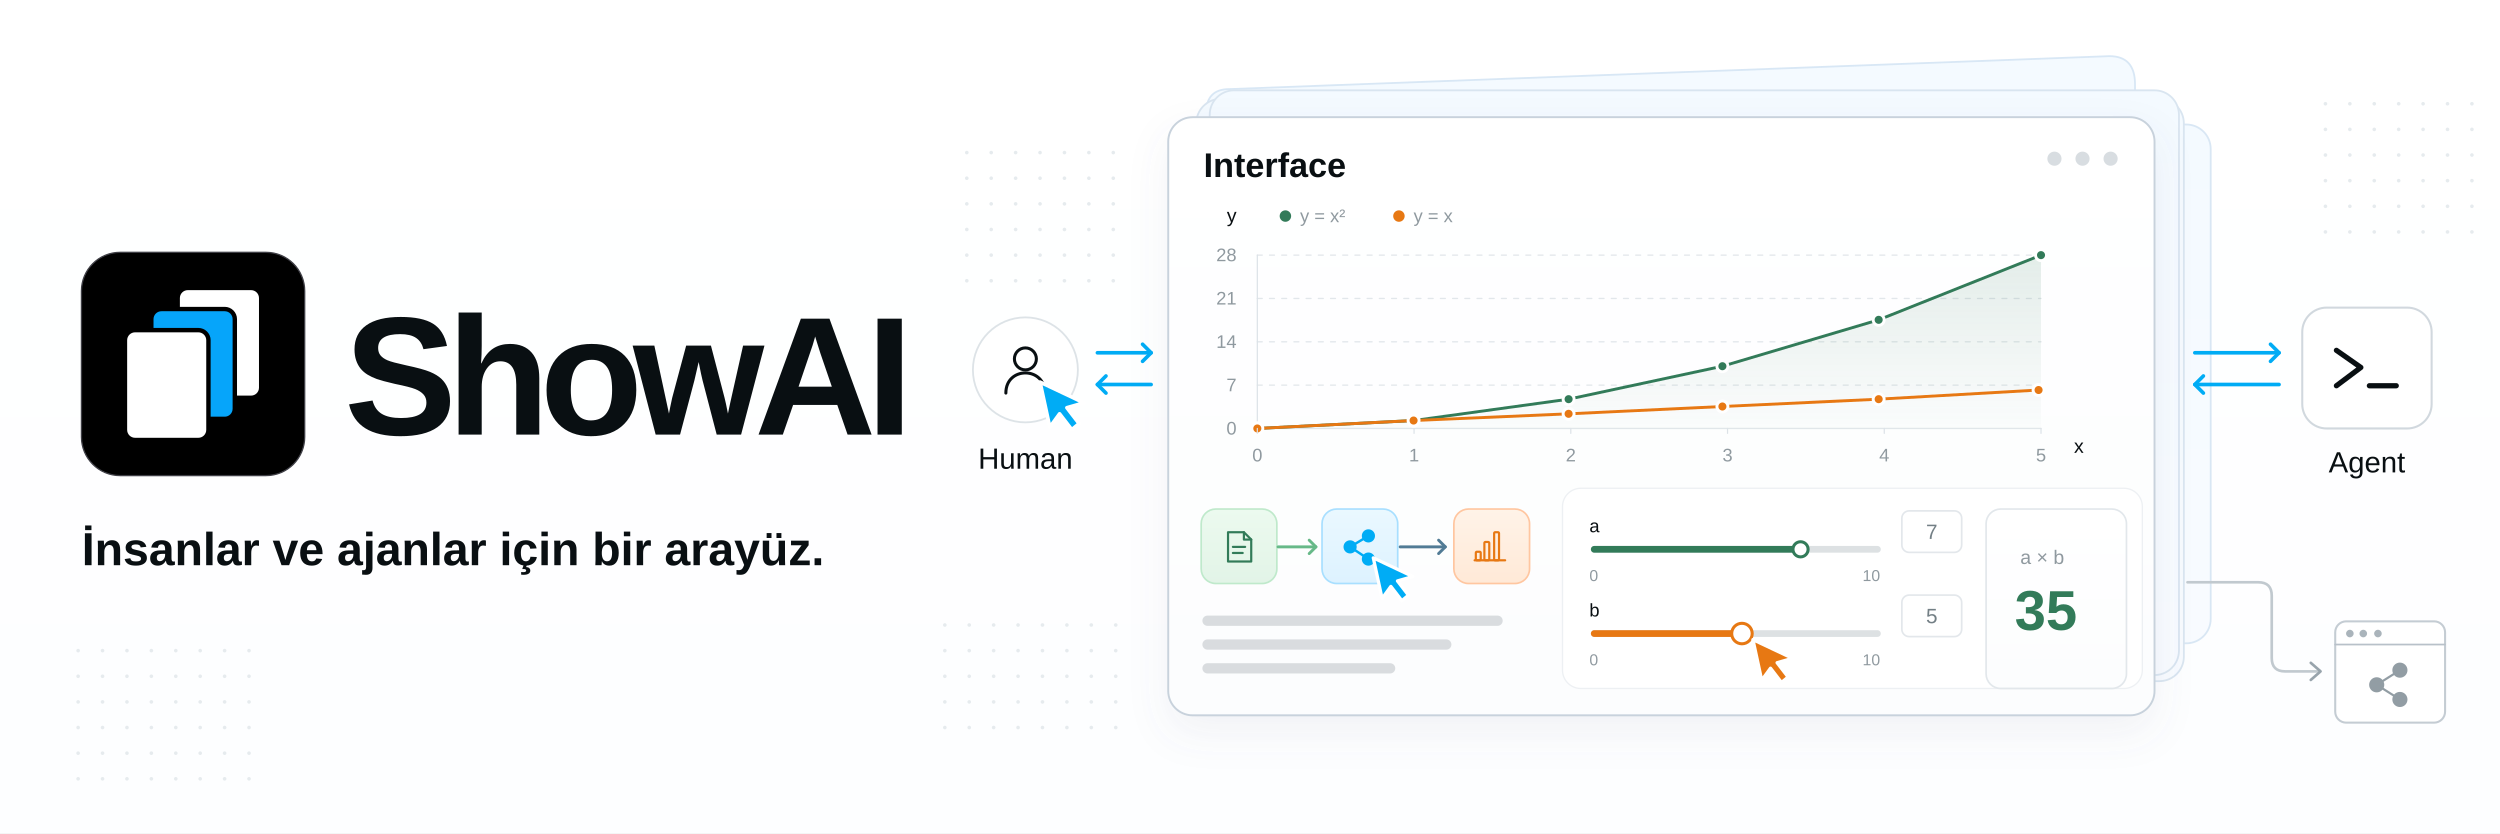
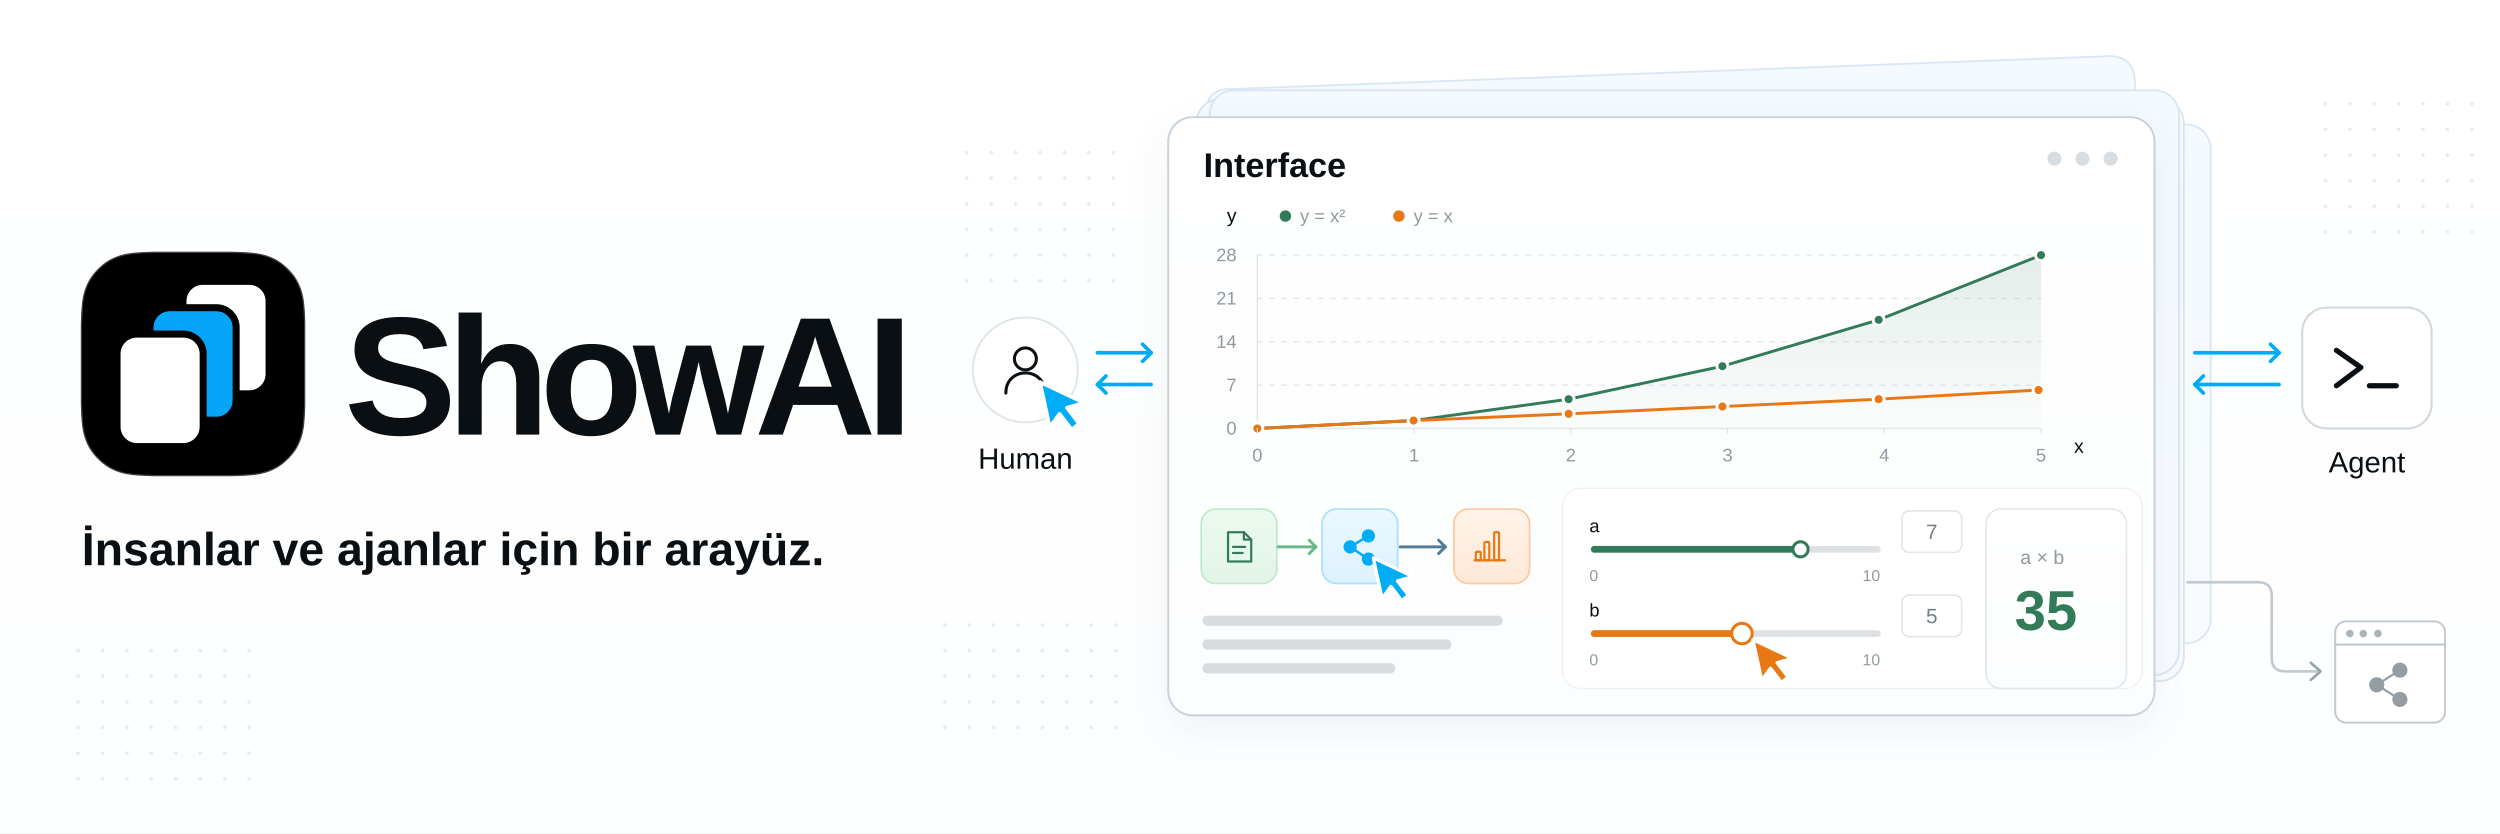
<svg xmlns="http://www.w3.org/2000/svg" width="2172" height="724" viewBox="0 0 2172 724" role="img" aria-labelledby="title description" lang="tr" xml:lang="tr">
  <defs>
    <linearGradient id="page-fill" x1="0%" y1="0%" x2="0%" y2="100%">
      <stop offset="0" stop-color="#FFFFFF" stop-opacity="1" />
      <stop offset="1" stop-color="#FDFEFF" stop-opacity="1" />
    </linearGradient>
    <linearGradient id="panel-fill" x1="0%" y1="0%" x2="0%" y2="100%">
      <stop offset="0" stop-color="#FFFFFF" stop-opacity="1" />
      <stop offset="1" stop-color="#FCFDFE" stop-opacity="1" />
    </linearGradient>
    <linearGradient id="rear-fill" x1="0%" y1="0%" x2="0%" y2="100%">
      <stop offset="0" stop-color="#F4FAFF" stop-opacity="1" />
      <stop offset="1" stop-color="#F8FBFF" stop-opacity="1" />
    </linearGradient>
    <linearGradient id="chart-fill" x1="0%" y1="0%" x2="0%" y2="100%">
      <stop offset="0" stop-color="#327B59" stop-opacity="0.13" />
      <stop offset="1" stop-color="#327B59" stop-opacity="0.015" />
    </linearGradient>
    <linearGradient id="green-tile" x1="0%" y1="0%" x2="0%" y2="100%">
      <stop offset="0" stop-color="#ECFAEF" stop-opacity="1" />
      <stop offset="1" stop-color="#E2F4E7" stop-opacity="1" />
    </linearGradient>
    <linearGradient id="blue-tile" x1="0%" y1="0%" x2="0%" y2="100%">
      <stop offset="0" stop-color="#EAF8FF" stop-opacity="1" />
      <stop offset="1" stop-color="#DDF2FF" stop-opacity="1" />
    </linearGradient>
    <linearGradient id="orange-tile" x1="0%" y1="0%" x2="0%" y2="100%">
      <stop offset="0" stop-color="#FFF3E8" stop-opacity="1" />
      <stop offset="1" stop-color="#FFE9D7" stop-opacity="1" />
    </linearGradient>
    <filter id="panel-shadow" x="-10%" y="-10%" width="125%" height="135%">
      <feDropShadow dx="0" dy="14" stdDeviation="16" flood-color="#66798A" flood-opacity="0.08" />
    </filter>
  </defs>
  <g id="banner" transform="scale(1.060547)">
    <rect x="0" y="0" width="2048" height="682.667" rx="0" fill="url(#page-fill)" stroke-width="1" id="background" />
    <g id="dots-left">
      <circle cx="64" cy="533" r="1.5" fill="#E6EBEE" stroke-width="1" />
      <circle cx="64" cy="554" r="1.5" fill="#E6EBEE" stroke-width="1" />
      <circle cx="64" cy="575" r="1.5" fill="#E6EBEE" stroke-width="1" />
      <circle cx="64" cy="596" r="1.5" fill="#E6EBEE" stroke-width="1" />
      <circle cx="64" cy="617" r="1.5" fill="#E6EBEE" stroke-width="1" />
      <circle cx="64" cy="638" r="1.5" fill="#E6EBEE" stroke-width="1" />
      <circle cx="84" cy="533" r="1.5" fill="#E6EBEE" stroke-width="1" />
      <circle cx="84" cy="554" r="1.5" fill="#E6EBEE" stroke-width="1" />
      <circle cx="84" cy="575" r="1.5" fill="#E6EBEE" stroke-width="1" />
      <circle cx="84" cy="596" r="1.5" fill="#E6EBEE" stroke-width="1" />
      <circle cx="84" cy="617" r="1.5" fill="#E6EBEE" stroke-width="1" />
      <circle cx="84" cy="638" r="1.5" fill="#E6EBEE" stroke-width="1" />
      <circle cx="104" cy="533" r="1.5" fill="#E6EBEE" stroke-width="1" />
      <circle cx="104" cy="554" r="1.5" fill="#E6EBEE" stroke-width="1" />
      <circle cx="104" cy="575" r="1.5" fill="#E6EBEE" stroke-width="1" />
      <circle cx="104" cy="596" r="1.5" fill="#E6EBEE" stroke-width="1" />
      <circle cx="104" cy="617" r="1.5" fill="#E6EBEE" stroke-width="1" />
      <circle cx="104" cy="638" r="1.5" fill="#E6EBEE" stroke-width="1" />
      <circle cx="124" cy="533" r="1.5" fill="#E6EBEE" stroke-width="1" />
      <circle cx="124" cy="554" r="1.5" fill="#E6EBEE" stroke-width="1" />
      <circle cx="124" cy="575" r="1.5" fill="#E6EBEE" stroke-width="1" />
      <circle cx="124" cy="596" r="1.5" fill="#E6EBEE" stroke-width="1" />
      <circle cx="124" cy="617" r="1.5" fill="#E6EBEE" stroke-width="1" />
      <circle cx="124" cy="638" r="1.5" fill="#E6EBEE" stroke-width="1" />
      <circle cx="144" cy="533" r="1.5" fill="#E6EBEE" stroke-width="1" />
      <circle cx="144" cy="554" r="1.5" fill="#E6EBEE" stroke-width="1" />
      <circle cx="144" cy="575" r="1.5" fill="#E6EBEE" stroke-width="1" />
      <circle cx="144" cy="596" r="1.5" fill="#E6EBEE" stroke-width="1" />
      <circle cx="144" cy="617" r="1.5" fill="#E6EBEE" stroke-width="1" />
      <circle cx="144" cy="638" r="1.5" fill="#E6EBEE" stroke-width="1" />
      <circle cx="164" cy="533" r="1.5" fill="#E6EBEE" stroke-width="1" />
      <circle cx="164" cy="554" r="1.5" fill="#E6EBEE" stroke-width="1" />
      <circle cx="164" cy="575" r="1.5" fill="#E6EBEE" stroke-width="1" />
      <circle cx="164" cy="596" r="1.5" fill="#E6EBEE" stroke-width="1" />
      <circle cx="164" cy="617" r="1.5" fill="#E6EBEE" stroke-width="1" />
      <circle cx="164" cy="638" r="1.5" fill="#E6EBEE" stroke-width="1" />
      <circle cx="184" cy="533" r="1.5" fill="#E6EBEE" stroke-width="1" />
      <circle cx="184" cy="554" r="1.5" fill="#E6EBEE" stroke-width="1" />
      <circle cx="184" cy="575" r="1.5" fill="#E6EBEE" stroke-width="1" />
      <circle cx="184" cy="596" r="1.5" fill="#E6EBEE" stroke-width="1" />
      <circle cx="184" cy="617" r="1.5" fill="#E6EBEE" stroke-width="1" />
      <circle cx="184" cy="638" r="1.5" fill="#E6EBEE" stroke-width="1" />
      <circle cx="204" cy="533" r="1.5" fill="#E6EBEE" stroke-width="1" />
      <circle cx="204" cy="554" r="1.5" fill="#E6EBEE" stroke-width="1" />
      <circle cx="204" cy="575" r="1.5" fill="#E6EBEE" stroke-width="1" />
      <circle cx="204" cy="596" r="1.5" fill="#E6EBEE" stroke-width="1" />
      <circle cx="204" cy="617" r="1.5" fill="#E6EBEE" stroke-width="1" />
      <circle cx="204" cy="638" r="1.5" fill="#E6EBEE" stroke-width="1" />
    </g>
    <g id="dots-middle-top">
      <circle cx="792" cy="125" r="1.5" fill="#E6EBEE" stroke-width="1" />
      <circle cx="792" cy="146" r="1.5" fill="#E6EBEE" stroke-width="1" />
      <circle cx="792" cy="167" r="1.5" fill="#E6EBEE" stroke-width="1" />
      <circle cx="792" cy="188" r="1.5" fill="#E6EBEE" stroke-width="1" />
      <circle cx="792" cy="209" r="1.5" fill="#E6EBEE" stroke-width="1" />
      <circle cx="792" cy="230" r="1.5" fill="#E6EBEE" stroke-width="1" />
      <circle cx="812" cy="125" r="1.5" fill="#E6EBEE" stroke-width="1" />
      <circle cx="812" cy="146" r="1.5" fill="#E6EBEE" stroke-width="1" />
      <circle cx="812" cy="167" r="1.5" fill="#E6EBEE" stroke-width="1" />
      <circle cx="812" cy="188" r="1.5" fill="#E6EBEE" stroke-width="1" />
      <circle cx="812" cy="209" r="1.5" fill="#E6EBEE" stroke-width="1" />
      <circle cx="812" cy="230" r="1.5" fill="#E6EBEE" stroke-width="1" />
      <circle cx="832" cy="125" r="1.5" fill="#E6EBEE" stroke-width="1" />
      <circle cx="832" cy="146" r="1.5" fill="#E6EBEE" stroke-width="1" />
      <circle cx="832" cy="167" r="1.5" fill="#E6EBEE" stroke-width="1" />
      <circle cx="832" cy="188" r="1.5" fill="#E6EBEE" stroke-width="1" />
      <circle cx="832" cy="209" r="1.5" fill="#E6EBEE" stroke-width="1" />
      <circle cx="832" cy="230" r="1.5" fill="#E6EBEE" stroke-width="1" />
      <circle cx="852" cy="125" r="1.5" fill="#E6EBEE" stroke-width="1" />
      <circle cx="852" cy="146" r="1.5" fill="#E6EBEE" stroke-width="1" />
      <circle cx="852" cy="167" r="1.5" fill="#E6EBEE" stroke-width="1" />
      <circle cx="852" cy="188" r="1.5" fill="#E6EBEE" stroke-width="1" />
      <circle cx="852" cy="209" r="1.5" fill="#E6EBEE" stroke-width="1" />
      <circle cx="852" cy="230" r="1.5" fill="#E6EBEE" stroke-width="1" />
      <circle cx="872" cy="125" r="1.5" fill="#E6EBEE" stroke-width="1" />
      <circle cx="872" cy="146" r="1.5" fill="#E6EBEE" stroke-width="1" />
      <circle cx="872" cy="167" r="1.5" fill="#E6EBEE" stroke-width="1" />
      <circle cx="872" cy="188" r="1.5" fill="#E6EBEE" stroke-width="1" />
      <circle cx="872" cy="209" r="1.5" fill="#E6EBEE" stroke-width="1" />
      <circle cx="872" cy="230" r="1.5" fill="#E6EBEE" stroke-width="1" />
      <circle cx="892" cy="125" r="1.5" fill="#E6EBEE" stroke-width="1" />
      <circle cx="892" cy="146" r="1.5" fill="#E6EBEE" stroke-width="1" />
      <circle cx="892" cy="167" r="1.5" fill="#E6EBEE" stroke-width="1" />
      <circle cx="892" cy="188" r="1.5" fill="#E6EBEE" stroke-width="1" />
      <circle cx="892" cy="209" r="1.5" fill="#E6EBEE" stroke-width="1" />
      <circle cx="892" cy="230" r="1.5" fill="#E6EBEE" stroke-width="1" />
      <circle cx="912" cy="125" r="1.5" fill="#E6EBEE" stroke-width="1" />
      <circle cx="912" cy="146" r="1.5" fill="#E6EBEE" stroke-width="1" />
      <circle cx="912" cy="167" r="1.5" fill="#E6EBEE" stroke-width="1" />
      <circle cx="912" cy="188" r="1.5" fill="#E6EBEE" stroke-width="1" />
      <circle cx="912" cy="209" r="1.5" fill="#E6EBEE" stroke-width="1" />
      <circle cx="912" cy="230" r="1.5" fill="#E6EBEE" stroke-width="1" />
    </g>
    <g id="dots-middle-bottom">
      <circle cx="774" cy="512" r="1.5" fill="#E6EBEE" stroke-width="1" />
      <circle cx="774" cy="533" r="1.5" fill="#E6EBEE" stroke-width="1" />
      <circle cx="774" cy="554" r="1.5" fill="#E6EBEE" stroke-width="1" />
      <circle cx="774" cy="575" r="1.5" fill="#E6EBEE" stroke-width="1" />
      <circle cx="774" cy="596" r="1.5" fill="#E6EBEE" stroke-width="1" />
      <circle cx="794" cy="512" r="1.5" fill="#E6EBEE" stroke-width="1" />
      <circle cx="794" cy="533" r="1.5" fill="#E6EBEE" stroke-width="1" />
      <circle cx="794" cy="554" r="1.5" fill="#E6EBEE" stroke-width="1" />
      <circle cx="794" cy="575" r="1.5" fill="#E6EBEE" stroke-width="1" />
      <circle cx="794" cy="596" r="1.5" fill="#E6EBEE" stroke-width="1" />
      <circle cx="814" cy="512" r="1.5" fill="#E6EBEE" stroke-width="1" />
      <circle cx="814" cy="533" r="1.5" fill="#E6EBEE" stroke-width="1" />
      <circle cx="814" cy="554" r="1.5" fill="#E6EBEE" stroke-width="1" />
      <circle cx="814" cy="575" r="1.5" fill="#E6EBEE" stroke-width="1" />
      <circle cx="814" cy="596" r="1.5" fill="#E6EBEE" stroke-width="1" />
      <circle cx="834" cy="512" r="1.5" fill="#E6EBEE" stroke-width="1" />
      <circle cx="834" cy="533" r="1.5" fill="#E6EBEE" stroke-width="1" />
      <circle cx="834" cy="554" r="1.5" fill="#E6EBEE" stroke-width="1" />
      <circle cx="834" cy="575" r="1.5" fill="#E6EBEE" stroke-width="1" />
      <circle cx="834" cy="596" r="1.5" fill="#E6EBEE" stroke-width="1" />
      <circle cx="854" cy="512" r="1.5" fill="#E6EBEE" stroke-width="1" />
      <circle cx="854" cy="533" r="1.5" fill="#E6EBEE" stroke-width="1" />
      <circle cx="854" cy="554" r="1.5" fill="#E6EBEE" stroke-width="1" />
      <circle cx="854" cy="575" r="1.5" fill="#E6EBEE" stroke-width="1" />
      <circle cx="854" cy="596" r="1.5" fill="#E6EBEE" stroke-width="1" />
      <circle cx="874" cy="512" r="1.5" fill="#E6EBEE" stroke-width="1" />
      <circle cx="874" cy="533" r="1.5" fill="#E6EBEE" stroke-width="1" />
      <circle cx="874" cy="554" r="1.5" fill="#E6EBEE" stroke-width="1" />
      <circle cx="874" cy="575" r="1.5" fill="#E6EBEE" stroke-width="1" />
      <circle cx="874" cy="596" r="1.5" fill="#E6EBEE" stroke-width="1" />
      <circle cx="894" cy="512" r="1.5" fill="#E6EBEE" stroke-width="1" />
      <circle cx="894" cy="533" r="1.5" fill="#E6EBEE" stroke-width="1" />
      <circle cx="894" cy="554" r="1.5" fill="#E6EBEE" stroke-width="1" />
      <circle cx="894" cy="575" r="1.5" fill="#E6EBEE" stroke-width="1" />
      <circle cx="894" cy="596" r="1.5" fill="#E6EBEE" stroke-width="1" />
      <circle cx="914" cy="512" r="1.5" fill="#E6EBEE" stroke-width="1" />
      <circle cx="914" cy="533" r="1.5" fill="#E6EBEE" stroke-width="1" />
      <circle cx="914" cy="554" r="1.5" fill="#E6EBEE" stroke-width="1" />
      <circle cx="914" cy="575" r="1.5" fill="#E6EBEE" stroke-width="1" />
      <circle cx="914" cy="596" r="1.5" fill="#E6EBEE" stroke-width="1" />
    </g>
    <g id="dots-right">
      <circle cx="1905" cy="85" r="1.5" fill="#E6EBEE" stroke-width="1" />
      <circle cx="1905" cy="106" r="1.5" fill="#E6EBEE" stroke-width="1" />
      <circle cx="1905" cy="127" r="1.5" fill="#E6EBEE" stroke-width="1" />
      <circle cx="1905" cy="148" r="1.5" fill="#E6EBEE" stroke-width="1" />
      <circle cx="1905" cy="169" r="1.5" fill="#E6EBEE" stroke-width="1" />
      <circle cx="1905" cy="190" r="1.5" fill="#E6EBEE" stroke-width="1" />
      <circle cx="1925" cy="85" r="1.5" fill="#E6EBEE" stroke-width="1" />
      <circle cx="1925" cy="106" r="1.5" fill="#E6EBEE" stroke-width="1" />
      <circle cx="1925" cy="127" r="1.5" fill="#E6EBEE" stroke-width="1" />
      <circle cx="1925" cy="148" r="1.5" fill="#E6EBEE" stroke-width="1" />
      <circle cx="1925" cy="169" r="1.5" fill="#E6EBEE" stroke-width="1" />
      <circle cx="1925" cy="190" r="1.5" fill="#E6EBEE" stroke-width="1" />
      <circle cx="1945" cy="85" r="1.5" fill="#E6EBEE" stroke-width="1" />
      <circle cx="1945" cy="106" r="1.5" fill="#E6EBEE" stroke-width="1" />
      <circle cx="1945" cy="127" r="1.5" fill="#E6EBEE" stroke-width="1" />
      <circle cx="1945" cy="148" r="1.5" fill="#E6EBEE" stroke-width="1" />
      <circle cx="1945" cy="169" r="1.5" fill="#E6EBEE" stroke-width="1" />
      <circle cx="1945" cy="190" r="1.5" fill="#E6EBEE" stroke-width="1" />
      <circle cx="1965" cy="85" r="1.5" fill="#E6EBEE" stroke-width="1" />
      <circle cx="1965" cy="106" r="1.5" fill="#E6EBEE" stroke-width="1" />
      <circle cx="1965" cy="127" r="1.5" fill="#E6EBEE" stroke-width="1" />
      <circle cx="1965" cy="148" r="1.5" fill="#E6EBEE" stroke-width="1" />
      <circle cx="1965" cy="169" r="1.5" fill="#E6EBEE" stroke-width="1" />
      <circle cx="1965" cy="190" r="1.5" fill="#E6EBEE" stroke-width="1" />
      <circle cx="1985" cy="85" r="1.5" fill="#E6EBEE" stroke-width="1" />
      <circle cx="1985" cy="106" r="1.5" fill="#E6EBEE" stroke-width="1" />
      <circle cx="1985" cy="127" r="1.5" fill="#E6EBEE" stroke-width="1" />
      <circle cx="1985" cy="148" r="1.5" fill="#E6EBEE" stroke-width="1" />
      <circle cx="1985" cy="169" r="1.5" fill="#E6EBEE" stroke-width="1" />
      <circle cx="1985" cy="190" r="1.5" fill="#E6EBEE" stroke-width="1" />
      <circle cx="2005" cy="85" r="1.5" fill="#E6EBEE" stroke-width="1" />
      <circle cx="2005" cy="106" r="1.5" fill="#E6EBEE" stroke-width="1" />
      <circle cx="2005" cy="127" r="1.5" fill="#E6EBEE" stroke-width="1" />
      <circle cx="2005" cy="148" r="1.5" fill="#E6EBEE" stroke-width="1" />
      <circle cx="2005" cy="169" r="1.5" fill="#E6EBEE" stroke-width="1" />
      <circle cx="2005" cy="190" r="1.5" fill="#E6EBEE" stroke-width="1" />
      <circle cx="2025" cy="85" r="1.5" fill="#E6EBEE" stroke-width="1" />
      <circle cx="2025" cy="106" r="1.5" fill="#E6EBEE" stroke-width="1" />
      <circle cx="2025" cy="127" r="1.5" fill="#E6EBEE" stroke-width="1" />
      <circle cx="2025" cy="148" r="1.5" fill="#E6EBEE" stroke-width="1" />
      <circle cx="2025" cy="169" r="1.5" fill="#E6EBEE" stroke-width="1" />
      <circle cx="2025" cy="190" r="1.5" fill="#E6EBEE" stroke-width="1" />
    </g>
    <g id="brand">
      <g id="showai-logo" transform="translate(66 206) scale(0.36)">
-         <rect x="2" y="2" width="508" height="508" rx="88" fill="#000000" />
-         <rect id="back" x="226" y="88" width="180" height="240" rx="18" fill="#FFFFFF" />
-         <rect x="166" y="136" width="180" height="240" rx="18" fill="none" stroke="#000000" stroke-width="20" />
-         <rect id="middle" x="166" y="136" width="180" height="240" rx="18" fill="#06A5FA" />
-         <rect x="106" y="184" width="180" height="240" rx="18" fill="none" stroke="#000000" stroke-width="20" />
-         <rect id="front" x="106" y="184" width="180" height="240" rx="18" fill="#FFFFFF" />
-         <rect x="2" y="2" width="508" height="508" rx="88" fill="none" stroke="#3F3F46" stroke-width="3" />
+         <path d="M352.986 509.754 L343.561 510 L163.975 509.972 L130.24 508.442 L119.326 507.458 L105.932 505.491 L98.49 503.927 L93.033 502.508 L86.584 500.514 L81.127 498.52 L75.174 495.985 L69.221 493.03 L64.756 490.507 L59.299 487.033 L53.842 483.086 L48.385 478.625 L42.928 473.629 L37.897 468.576 L33.375 463.615 L28.914 458.158 L24.967 452.701 L21.493 447.244 L17.943 440.795 L14.488 433.354 L10.99 423.928 L8.556 415.494 L6.509 406.068 L5.092 397.139 L4.042 387.713 L3.067 373.822 L2.005 345.545 L2.005 166.455 L3.067 138.178 L4.542 119.326 L5.586 111.389 L7.087 102.955 L8.556 96.506 L10.512 89.561 L13.48 81.127 L16.015 75.174 L18.97 69.221 L22.404 63.268 L26.004 57.811 L30.878 51.361 L36.975 44.418 L41.439 39.823 L48.385 33.375 L53.842 28.914 L59.299 24.967 L64.756 21.493 L71.205 17.943 L78.646 14.488 L88.072 10.99 L96.506 8.556 L105.932 6.509 L114.861 5.092 L124.287 4.042 L138.178 3.067 L166.455 2.005 L345.545 2.005 L373.822 3.067 L392.674 4.542 L400.611 5.586 L409.045 7.087 L415.494 8.556 L422.439 10.512 L430.873 13.48 L436.826 16.015 L442.779 18.97 L448.732 22.404 L454.189 26.004 L460.639 30.878 L467.582 36.975 L472.177 41.439 L478.625 48.385 L483.086 53.842 L487.033 59.299 L490.507 64.756 L495.523 74.182 L499.469 83.607 L502.508 93.033 L504.913 102.955 L506.414 111.389 L507.958 124.287 L508.933 138.178 L509.927 161.99 L509.927 350.01 L508.933 373.822 L507.458 392.674 L506.414 400.611 L504.913 409.045 L503.444 415.494 L501.488 422.439 L497.512 433.354 L493.03 442.779 L490.507 447.244 L487.033 452.701 L481.122 460.639 L473.15 469.568 L463.615 478.625 L456.174 484.578 L447.244 490.507 L437.818 495.523 L428.393 499.469 L418.967 502.508 L409.045 504.913 L400.611 506.414 L387.713 507.958 L373.822 508.933 Z" fill="#000000" />
+         <rect id="showai-logo-back" x="241" y="76" width="180" height="240" rx="37" fill="#FFFFFF" />
+         <rect x="166" y="136" width="180" height="240" rx="37" fill="none" stroke="#000000" stroke-width="32" />
+         <rect id="showai-logo-middle" x="166" y="136" width="180" height="240" rx="37" fill="#06A5FA" />
+         <rect x="91" y="196" width="180" height="240" rx="37" fill="none" stroke="#000000" stroke-width="32" />
+         <rect id="showai-logo-front" x="91" y="196" width="180" height="240" rx="37" fill="#FFFFFF" />
+         <path d="M352.986 509.754 L343.561 510 L163.975 509.972 L130.24 508.442 L119.326 507.458 L105.932 505.491 L98.49 503.927 L93.033 502.508 L86.584 500.514 L81.127 498.52 L75.174 495.985 L69.221 493.03 L64.756 490.507 L59.299 487.033 L53.842 483.086 L48.385 478.625 L42.928 473.629 L37.897 468.576 L33.375 463.615 L28.914 458.158 L24.967 452.701 L21.493 447.244 L17.943 440.795 L14.488 433.354 L10.99 423.928 L8.556 415.494 L6.509 406.068 L5.092 397.139 L4.042 387.713 L3.067 373.822 L2.005 345.545 L2.005 166.455 L3.067 138.178 L4.542 119.326 L5.586 111.389 L7.087 102.955 L8.556 96.506 L10.512 89.561 L13.48 81.127 L16.015 75.174 L18.97 69.221 L22.404 63.268 L26.004 57.811 L30.878 51.361 L36.975 44.418 L41.439 39.823 L48.385 33.375 L53.842 28.914 L59.299 24.967 L64.756 21.493 L71.205 17.943 L78.646 14.488 L88.072 10.99 L96.506 8.556 L105.932 6.509 L114.861 5.092 L124.287 4.042 L138.178 3.067 L166.455 2.005 L345.545 2.005 L373.822 3.067 L392.674 4.542 L400.611 5.586 L409.045 7.087 L415.494 8.556 L422.439 10.512 L430.873 13.48 L436.826 16.015 L442.779 18.97 L448.732 22.404 L454.189 26.004 L460.639 30.878 L467.582 36.975 L472.177 41.439 L478.625 48.385 L483.086 53.842 L487.033 59.299 L490.507 64.756 L495.523 74.182 L499.469 83.607 L502.508 93.033 L504.913 102.955 L506.414 111.389 L507.958 124.287 L508.933 138.178 L509.927 161.99 L509.927 350.01 L508.933 373.822 L507.458 392.674 L506.414 400.611 L504.913 409.045 L503.444 415.494 L501.488 422.439 L497.512 433.354 L493.03 442.779 L490.507 447.244 L487.033 452.701 L481.122 460.639 L473.15 469.568 L463.615 478.625 L456.174 484.578 L447.244 490.507 L437.818 495.523 L428.393 499.469 L418.967 502.508 L409.045 504.913 L400.611 506.414 L387.713 507.958 L373.822 508.933 Z" fill="none" stroke="#3F3F46" stroke-width="3" />
      </g>
      <text x="282" y="356" fill="#090F12" font-family="Arial" font-size="138" font-weight="900" text-anchor="start" letter-spacing="-8" id="brand-name">ShowAI</text>
      <text x="67" y="463" fill="#090F12" font-family="Arial" font-size="38" font-weight="600" text-anchor="start" id="tagline">İnsanlar ve ajanlar için bir arayüz.</text>
    </g>
    <g id="human">
      <circle cx="840" cy="303" r="43" fill="#FFFFFF" stroke="#DDE3E7" stroke-width="1.5" />
      <circle cx="840" cy="294" r="9" fill="none" stroke="#090F12" stroke-width="2.5" />
      <path d="M824,322 C824,300 856,300 856,322" stroke="#090F12" stroke-width="2.5" fill="none" stroke-linecap="round" stroke-linejoin="round" />
      <g id="human-pointer" transform="translate(852 313) scale(1)">
        <path d="M0,0 L8,37 L16,26 L26,39 L32,34 L22,21 L36,17 Z" stroke="#FFFFFF" stroke-width="3" fill="#00ACF5" stroke-linecap="round" stroke-linejoin="round" />
      </g>
      <text x="840" y="384" fill="#090F12" font-family="Arial" font-size="24" font-weight="500" text-anchor="middle">Human</text>
    </g>
    <g id="human-interface-links">
      <line x1="899" y1="289" x2="943" y2="289" stroke="#00ACF5" stroke-width="3" stroke-linecap="round" />
      <path d="M936,282 L943,289 L936,296" stroke="#00ACF5" stroke-width="3" fill="none" stroke-linecap="round" stroke-linejoin="round" />
      <line x1="943" y1="315" x2="899" y2="315" stroke="#00ACF5" stroke-width="3" stroke-linecap="round" />
      <path d="M906,308 L899,315 L906,322" stroke="#00ACF5" stroke-width="3" fill="none" stroke-linecap="round" stroke-linejoin="round" />
    </g>
    <g id="interface">
      <g id="rear-cards">
        <path d="M1007,73 L1728,46 Q1749,46 1749,69 L1749,490 Q1749,511 1728,512 L1007,535 Q988,535 988,514 L988,93 Q988,73 1007,73 Z" stroke="#D8E7F5" stroke-width="1.5" fill="url(#rear-fill)" stroke-linecap="round" stroke-linejoin="round" />
        <rect x="1003" y="102" width="808" height="425" rx="20" fill="url(#rear-fill)" stroke="#D9E7F4" stroke-width="1.5" />
        <rect x="980" y="81" width="809" height="477" rx="20" fill="url(#rear-fill)" stroke="#D9E5F0" stroke-width="1.5" />
        <rect x="991" y="74" width="794" height="479" rx="20" fill="url(#rear-fill)" stroke="#D9E5F0" stroke-width="1.5" />
      </g>
      <rect x="957" y="96" width="808" height="490" rx="20" fill="url(#panel-fill)" stroke="#C8D2DC" stroke-width="1.6" filter="url(#panel-shadow)" id="interface-panel" />
      <g id="header">
        <text x="986" y="145" fill="#090F12" font-family="Arial" font-size="28" font-weight="700" text-anchor="start">Interface</text>
        <circle cx="1683" cy="130" r="5.8" fill="#D8DDE1" stroke-width="1" />
        <circle cx="1706" cy="130" r="5.8" fill="#D8DDE1" stroke-width="1" />
        <circle cx="1729" cy="130" r="5.8" fill="#D8DDE1" stroke-width="1" />
      </g>
      <g id="chart">
        <text x="1005" y="182" fill="#090F12" font-family="Arial" font-size="16" font-weight="400" text-anchor="start">y</text>
        <circle cx="1053" cy="177" r="4.7" fill="#327B59" stroke-width="1" />
        <text x="1065" y="182" fill="#8F999F" font-family="Arial" font-size="15" font-weight="400" text-anchor="start">y = x²</text>
        <circle cx="1146" cy="177" r="4.7" fill="#E77813" stroke-width="1" />
        <text x="1158" y="182" fill="#8F999F" font-family="Arial" font-size="15" font-weight="400" text-anchor="start">y = x</text>
        <line x1="1030" y1="209.0" x2="1672" y2="209.0" stroke="#E2E7EB" stroke-width="1.1" stroke-linecap="round" stroke-dasharray="4 6" />
        <text x="1013" y="214.0" fill="#8F999F" font-family="Arial" font-size="15" font-weight="400" text-anchor="end">28</text>
        <line x1="1030" y1="244.5" x2="1672" y2="244.5" stroke="#E2E7EB" stroke-width="1.1" stroke-linecap="round" stroke-dasharray="4 6" />
        <text x="1013" y="249.5" fill="#8F999F" font-family="Arial" font-size="15" font-weight="400" text-anchor="end">21</text>
        <line x1="1030" y1="280.0" x2="1672" y2="280.0" stroke="#E2E7EB" stroke-width="1.1" stroke-linecap="round" stroke-dasharray="4 6" />
        <text x="1013" y="285.0" fill="#8F999F" font-family="Arial" font-size="15" font-weight="400" text-anchor="end">14</text>
        <line x1="1030" y1="315.5" x2="1672" y2="315.5" stroke="#E2E7EB" stroke-width="1.1" stroke-linecap="round" stroke-dasharray="4 6" />
        <text x="1013" y="320.5" fill="#8F999F" font-family="Arial" font-size="15" font-weight="400" text-anchor="end">7</text>
        <line x1="1030" y1="351.0" x2="1672" y2="351.0" stroke="#E2E7EB" stroke-width="1.1" stroke-linecap="round" />
        <text x="1013" y="356.0" fill="#8F999F" font-family="Arial" font-size="15" font-weight="400" text-anchor="end">0</text>
        <line x1="1030" y1="209" x2="1030" y2="351" stroke="#DCE2E7" stroke-width="1" stroke-linecap="round" />
        <path d="M1030,351 L1158,344.5 L1285,327 L1411,300 L1539,262 L1672,209 L1672,351 Z" stroke-width="1" fill="url(#chart-fill)" stroke-linecap="round" stroke-linejoin="round" id="quadratic-area" />
        <g id="quadratic">
          <path d="M1030,351 L1158,344.5 L1285,327 L1411,300 L1539,262 L1672,209" stroke="#327B59" stroke-width="2.4" fill="none" stroke-linecap="round" stroke-linejoin="round" id="quadratic-line" />
          <circle cx="1030" cy="351" r="4.5" fill="#327B59" stroke="#FFFFFF" stroke-width="2.4" id="quadratic-point-0" />
          <circle cx="1158" cy="344.5" r="4.5" fill="#327B59" stroke="#FFFFFF" stroke-width="2.4" id="quadratic-point-1" />
          <circle cx="1285" cy="327" r="4.5" fill="#327B59" stroke="#FFFFFF" stroke-width="2.4" id="quadratic-point-2" />
          <circle cx="1411" cy="300" r="4.5" fill="#327B59" stroke="#FFFFFF" stroke-width="2.4" id="quadratic-point-3" />
          <circle cx="1539" cy="262" r="4.5" fill="#327B59" stroke="#FFFFFF" stroke-width="2.4" id="quadratic-point-4" />
          <circle cx="1672" cy="209" r="4.5" fill="#327B59" stroke="#FFFFFF" stroke-width="2.4" id="quadratic-point-5" />
        </g>
        <g id="linear">
          <path d="M1030,351 L1158,344.5 L1285,339 L1411,333 L1539,327 L1670,319.5" stroke="#E77813" stroke-width="2.4" fill="none" stroke-linecap="round" stroke-linejoin="round" id="linear-line" />
          <circle cx="1030" cy="351" r="4.5" fill="#E77813" stroke="#FFFFFF" stroke-width="2.4" id="linear-point-0" />
          <circle cx="1158" cy="344.5" r="4.5" fill="#E77813" stroke="#FFFFFF" stroke-width="2.4" id="linear-point-1" />
          <circle cx="1285" cy="339" r="4.5" fill="#E77813" stroke="#FFFFFF" stroke-width="2.4" id="linear-point-2" />
          <circle cx="1411" cy="333" r="4.5" fill="#E77813" stroke="#FFFFFF" stroke-width="2.4" id="linear-point-3" />
          <circle cx="1539" cy="327" r="4.5" fill="#E77813" stroke="#FFFFFF" stroke-width="2.4" id="linear-point-4" />
          <circle cx="1670" cy="319.5" r="4.5" fill="#E77813" stroke="#FFFFFF" stroke-width="2.4" id="linear-point-5" />
        </g>
        <line x1="1030.0" y1="351" x2="1030.0" y2="355" stroke="#DCE2E7" stroke-width="1" stroke-linecap="round" />
        <text x="1030.0" y="378" fill="#8F999F" font-family="Arial" font-size="15" font-weight="400" text-anchor="middle">0</text>
        <line x1="1158.4" y1="351" x2="1158.4" y2="355" stroke="#DCE2E7" stroke-width="1" stroke-linecap="round" />
        <text x="1158.4" y="378" fill="#8F999F" font-family="Arial" font-size="15" font-weight="400" text-anchor="middle">1</text>
        <line x1="1286.8" y1="351" x2="1286.8" y2="355" stroke="#DCE2E7" stroke-width="1" stroke-linecap="round" />
        <text x="1286.8" y="378" fill="#8F999F" font-family="Arial" font-size="15" font-weight="400" text-anchor="middle">2</text>
        <line x1="1415.2" y1="351" x2="1415.2" y2="355" stroke="#DCE2E7" stroke-width="1" stroke-linecap="round" />
        <text x="1415.2" y="378" fill="#8F999F" font-family="Arial" font-size="15" font-weight="400" text-anchor="middle">3</text>
        <line x1="1543.6" y1="351" x2="1543.6" y2="355" stroke="#DCE2E7" stroke-width="1" stroke-linecap="round" />
        <text x="1543.6" y="378" fill="#8F999F" font-family="Arial" font-size="15" font-weight="400" text-anchor="middle">4</text>
        <line x1="1672.0" y1="351" x2="1672.0" y2="355" stroke="#DCE2E7" stroke-width="1" stroke-linecap="round" />
        <text x="1672.0" y="378" fill="#8F999F" font-family="Arial" font-size="15" font-weight="400" text-anchor="middle">5</text>
        <text x="1699" y="371" fill="#090F12" font-family="Arial" font-size="16" font-weight="400" text-anchor="start">x</text>
      </g>
      <g id="workflow">
        <rect x="984" y="417" width="62" height="61" rx="12" fill="url(#green-tile)" stroke="#BFE9CB" stroke-width="1.4" />
        <rect x="1083" y="417" width="62" height="61" rx="12" fill="url(#blue-tile)" stroke="#A8DFFF" stroke-width="1.4" />
        <rect x="1191" y="417" width="62" height="61" rx="12" fill="url(#orange-tile)" stroke="#FFC6A0" stroke-width="1.4" />
        <line x1="1047" y1="448" x2="1078" y2="448" stroke="#67B988" stroke-width="2.4" stroke-linecap="round" />
        <path d="M1072.5,442.5 L1078,448 L1072.5,453.5" stroke="#67B988" stroke-width="2.4" fill="none" stroke-linecap="round" stroke-linejoin="round" />
        <line x1="1147" y1="448" x2="1184" y2="448" stroke="#517B95" stroke-width="2.4" stroke-linecap="round" />
        <path d="M1178.5,442.5 L1184,448 L1178.5,453.5" stroke="#517B95" stroke-width="2.4" fill="none" stroke-linecap="round" stroke-linejoin="round" />
        <g id="document-icon">
          <path d="M1006,436 L1019,436 L1025,442 L1025,460 L1006,460 Z" stroke="#327B59" stroke-width="1.8" fill="none" stroke-linecap="round" stroke-linejoin="round" />
          <path d="M1019,436 L1019,442 L1025,442" stroke="#327B59" stroke-width="1.8" fill="none" stroke-linecap="round" stroke-linejoin="round" />
          <line x1="1010" y1="448" x2="1020" y2="448" stroke="#327B59" stroke-width="1.8" stroke-linecap="round" />
          <line x1="1010" y1="453" x2="1018" y2="453" stroke="#327B59" stroke-width="1.8" stroke-linecap="round" />
        </g>
        <g id="share-icon">
          <line x1="1106" y1="448" x2="1121" y2="439" stroke="#00ACF5" stroke-width="2" stroke-linecap="round" />
          <line x1="1106" y1="448" x2="1121" y2="458" stroke="#00ACF5" stroke-width="2" stroke-linecap="round" />
          <circle cx="1106" cy="448" r="5.4" fill="#00ACF5" stroke-width="1" />
          <circle cx="1121" cy="439" r="5.4" fill="#00ACF5" stroke-width="1" />
          <circle cx="1121" cy="458" r="5.4" fill="#00ACF5" stroke-width="1" />
        </g>
        <g id="bar-icon">
          <rect x="1209" y="452" width="4" height="7" rx="0.8" fill="none" stroke="#E77813" stroke-width="1.8" />
          <rect x="1216" y="444" width="4" height="15" rx="0.8" fill="none" stroke="#E77813" stroke-width="1.8" />
          <rect x="1224" y="436" width="4" height="23" rx="0.8" fill="none" stroke="#E77813" stroke-width="1.8" />
          <line x1="1208" y1="459" x2="1233" y2="459" stroke="#E77813" stroke-width="1.8" stroke-linecap="round" />
        </g>
        <g id="share-pointer" transform="translate(1125 457) scale(0.9)">
          <path d="M0,0 L8,37 L16,26 L26,39 L32,34 L22,21 L36,17 Z" stroke="#FFFFFF" stroke-width="3" fill="#00ACF5" stroke-linecap="round" stroke-linejoin="round" />
        </g>
        <rect x="985" y="504.3" width="246" height="8.4" rx="4.2" fill="#D9DCDF" stroke-width="1" />
        <rect x="985" y="523.8" width="204" height="8.4" rx="4.2" fill="#D9DCDF" stroke-width="1" />
        <rect x="985" y="543.3" width="158" height="8.4" rx="4.2" fill="#D9DCDF" stroke-width="1" />
      </g>
      <g id="calculation-controls">
        <rect x="1280" y="400" width="475" height="164" rx="15" fill="#FFFFFF" stroke="#EDF0F3" stroke-width="1.1" />
        <g id="slider-a">
          <text x="1302" y="436" fill="#090F12" font-family="Arial" font-size="15" font-weight="400" text-anchor="start">a</text>
          <line x1="1306" y1="450" x2="1538" y2="450" stroke="#DDE1E3" stroke-width="5.5" stroke-linecap="round" />
          <line x1="1306" y1="450" x2="1475" y2="450" stroke="#327B59" stroke-width="5.5" stroke-linecap="round" />
          <circle cx="1475" cy="450" r="6.2" fill="#FFFFFF" stroke="#327B59" stroke-width="2.5" />
          <rect x="1558" y="418.5" width="49" height="34" rx="6" fill="#FFFFFF" stroke="#E3E7EB" stroke-width="1.4" />
          <text x="1582.5" y="441.5" fill="#737F85" font-family="Arial" font-size="17" font-weight="400" text-anchor="middle">7</text>
          <text x="1302" y="476" fill="#8F999F" font-family="Arial" font-size="13" font-weight="400" text-anchor="start">0</text>
          <text x="1533" y="476" fill="#8F999F" font-family="Arial" font-size="13" font-weight="400" text-anchor="middle">10</text>
        </g>
        <g id="slider-b">
          <text x="1302" y="505" fill="#090F12" font-family="Arial" font-size="15" font-weight="400" text-anchor="start">b</text>
          <line x1="1306" y1="519" x2="1538" y2="519" stroke="#DDE1E3" stroke-width="5.5" stroke-linecap="round" />
          <line x1="1306" y1="519" x2="1427" y2="519" stroke="#E77813" stroke-width="5.5" stroke-linecap="round" />
          <circle cx="1427" cy="519" r="8.4" fill="#FFFFFF" stroke="#E77813" stroke-width="2.5" />
          <rect x="1558" y="487.5" width="49" height="34" rx="6" fill="#FFFFFF" stroke="#E3E7EB" stroke-width="1.4" />
          <text x="1582.5" y="510.5" fill="#737F85" font-family="Arial" font-size="17" font-weight="400" text-anchor="middle">5</text>
          <text x="1302" y="545" fill="#8F999F" font-family="Arial" font-size="13" font-weight="400" text-anchor="start">0</text>
          <text x="1533" y="545" fill="#8F999F" font-family="Arial" font-size="13" font-weight="400" text-anchor="middle">10</text>
        </g>
        <g id="slider-pointer" transform="translate(1436 524) scale(0.9)">
          <path d="M0,0 L8,37 L16,26 L26,39 L32,34 L22,21 L36,17 Z" stroke="#FFFFFF" stroke-width="3" fill="#E77813" stroke-linecap="round" stroke-linejoin="round" />
        </g>
        <g id="calculation-result">
          <rect x="1627" y="417" width="115" height="147" rx="12" fill="url(#panel-fill)" stroke="#E2E7EB" stroke-width="1.4" />
          <text x="1673" y="462" fill="#8F999F" font-family="Arial" font-size="16" font-weight="400" text-anchor="middle">a × b</text>
          <text x="1676" y="516" fill="#327B59" font-family="Arial" font-size="46" font-weight="700" text-anchor="middle">35</text>
        </g>
      </g>
    </g>
    <g id="agent">
      <rect x="1886" y="252" width="106" height="99" rx="20" fill="#FFFFFF" stroke="#D1D8DE" stroke-width="1.7" />
      <path d="M1914,287 L1934,301 L1914,316" stroke="#090F12" stroke-width="4.3" fill="none" stroke-linecap="round" stroke-linejoin="round" />
      <line x1="1941" y1="316" x2="1963" y2="316" stroke="#090F12" stroke-width="4.3" stroke-linecap="round" />
      <text x="1939" y="387" fill="#090F12" font-family="Arial" font-size="24" font-weight="500" text-anchor="middle">Agent</text>
    </g>
    <g id="interface-agent-links">
      <line x1="1798" y1="289" x2="1867" y2="289" stroke="#00ACF5" stroke-width="3" stroke-linecap="round" />
      <path d="M1860,282 L1867,289 L1860,296" stroke="#00ACF5" stroke-width="3" fill="none" stroke-linecap="round" stroke-linejoin="round" />
      <line x1="1867" y1="315" x2="1798" y2="315" stroke="#00ACF5" stroke-width="3" stroke-linecap="round" />
      <path d="M1805,308 L1798,315 L1805,322" stroke="#00ACF5" stroke-width="3" fill="none" stroke-linecap="round" stroke-linejoin="round" />
    </g>
    <g id="exported-page">
      <path d="M1792,477 L1850,477 Q1861,477 1861,488 L1861,539 Q1861,550 1872,550 L1900,550" stroke="#C1C9CF" stroke-width="2.2" fill="none" stroke-linecap="round" stroke-linejoin="round" />
      <path d="M1893,543 L1901,550 L1893,557" stroke="#98A4AC" stroke-width="2.2" fill="none" stroke-linecap="round" stroke-linejoin="round" />
      <rect x="1913" y="509" width="90" height="83" rx="9" fill="#FFFFFF" stroke="#C4CCD3" stroke-width="1.7" />
      <line x1="1913" y1="528" x2="2003" y2="528" stroke="#B8C1C9" stroke-width="1.4" stroke-linecap="round" />
      <circle cx="1925" cy="519" r="3.1" fill="#AAB4BB" stroke-width="1" />
      <circle cx="1936" cy="519" r="3.1" fill="#AAB4BB" stroke-width="1" />
      <circle cx="1948" cy="519" r="3.1" fill="#AAB4BB" stroke-width="1" />
      <line x1="1947" y1="561" x2="1966" y2="549" stroke="#929DA4" stroke-width="1.8" stroke-linecap="round" />
      <line x1="1947" y1="561" x2="1966" y2="573" stroke="#929DA4" stroke-width="1.8" stroke-linecap="round" />
      <circle cx="1947" cy="561" r="6.2" fill="#929DA4" stroke-width="1" />
      <circle cx="1966" cy="549" r="6.2" fill="#929DA4" stroke-width="1" />
      <circle cx="1966" cy="573" r="6.2" fill="#929DA4" stroke-width="1" />
    </g>
  </g>
</svg>
